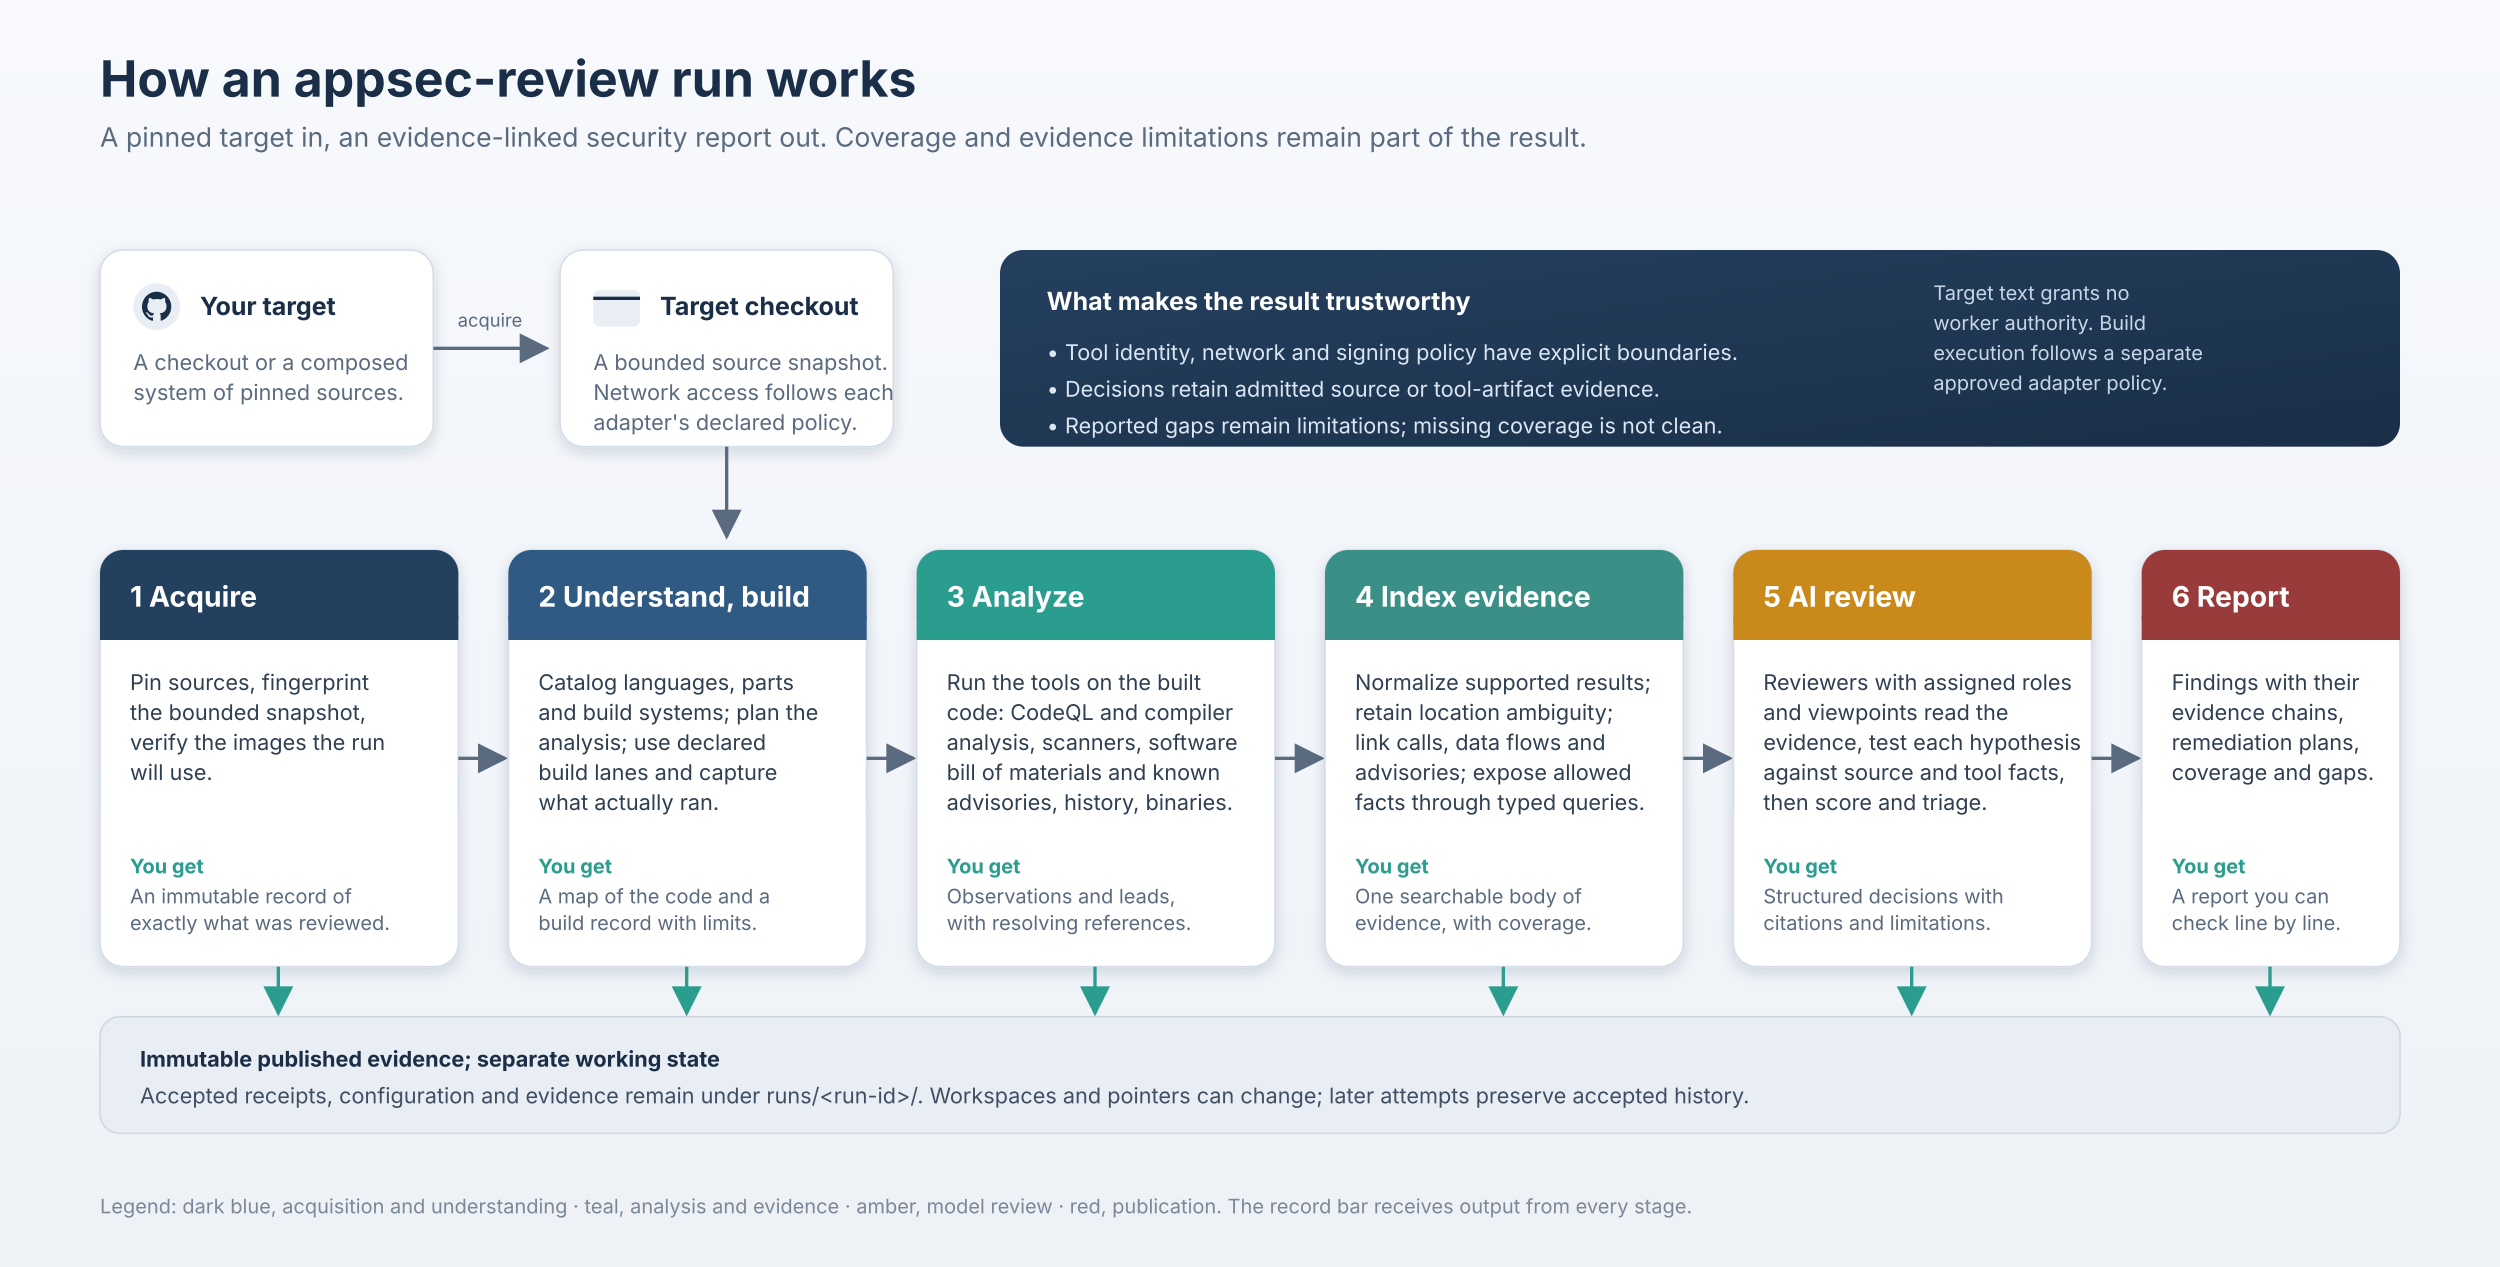
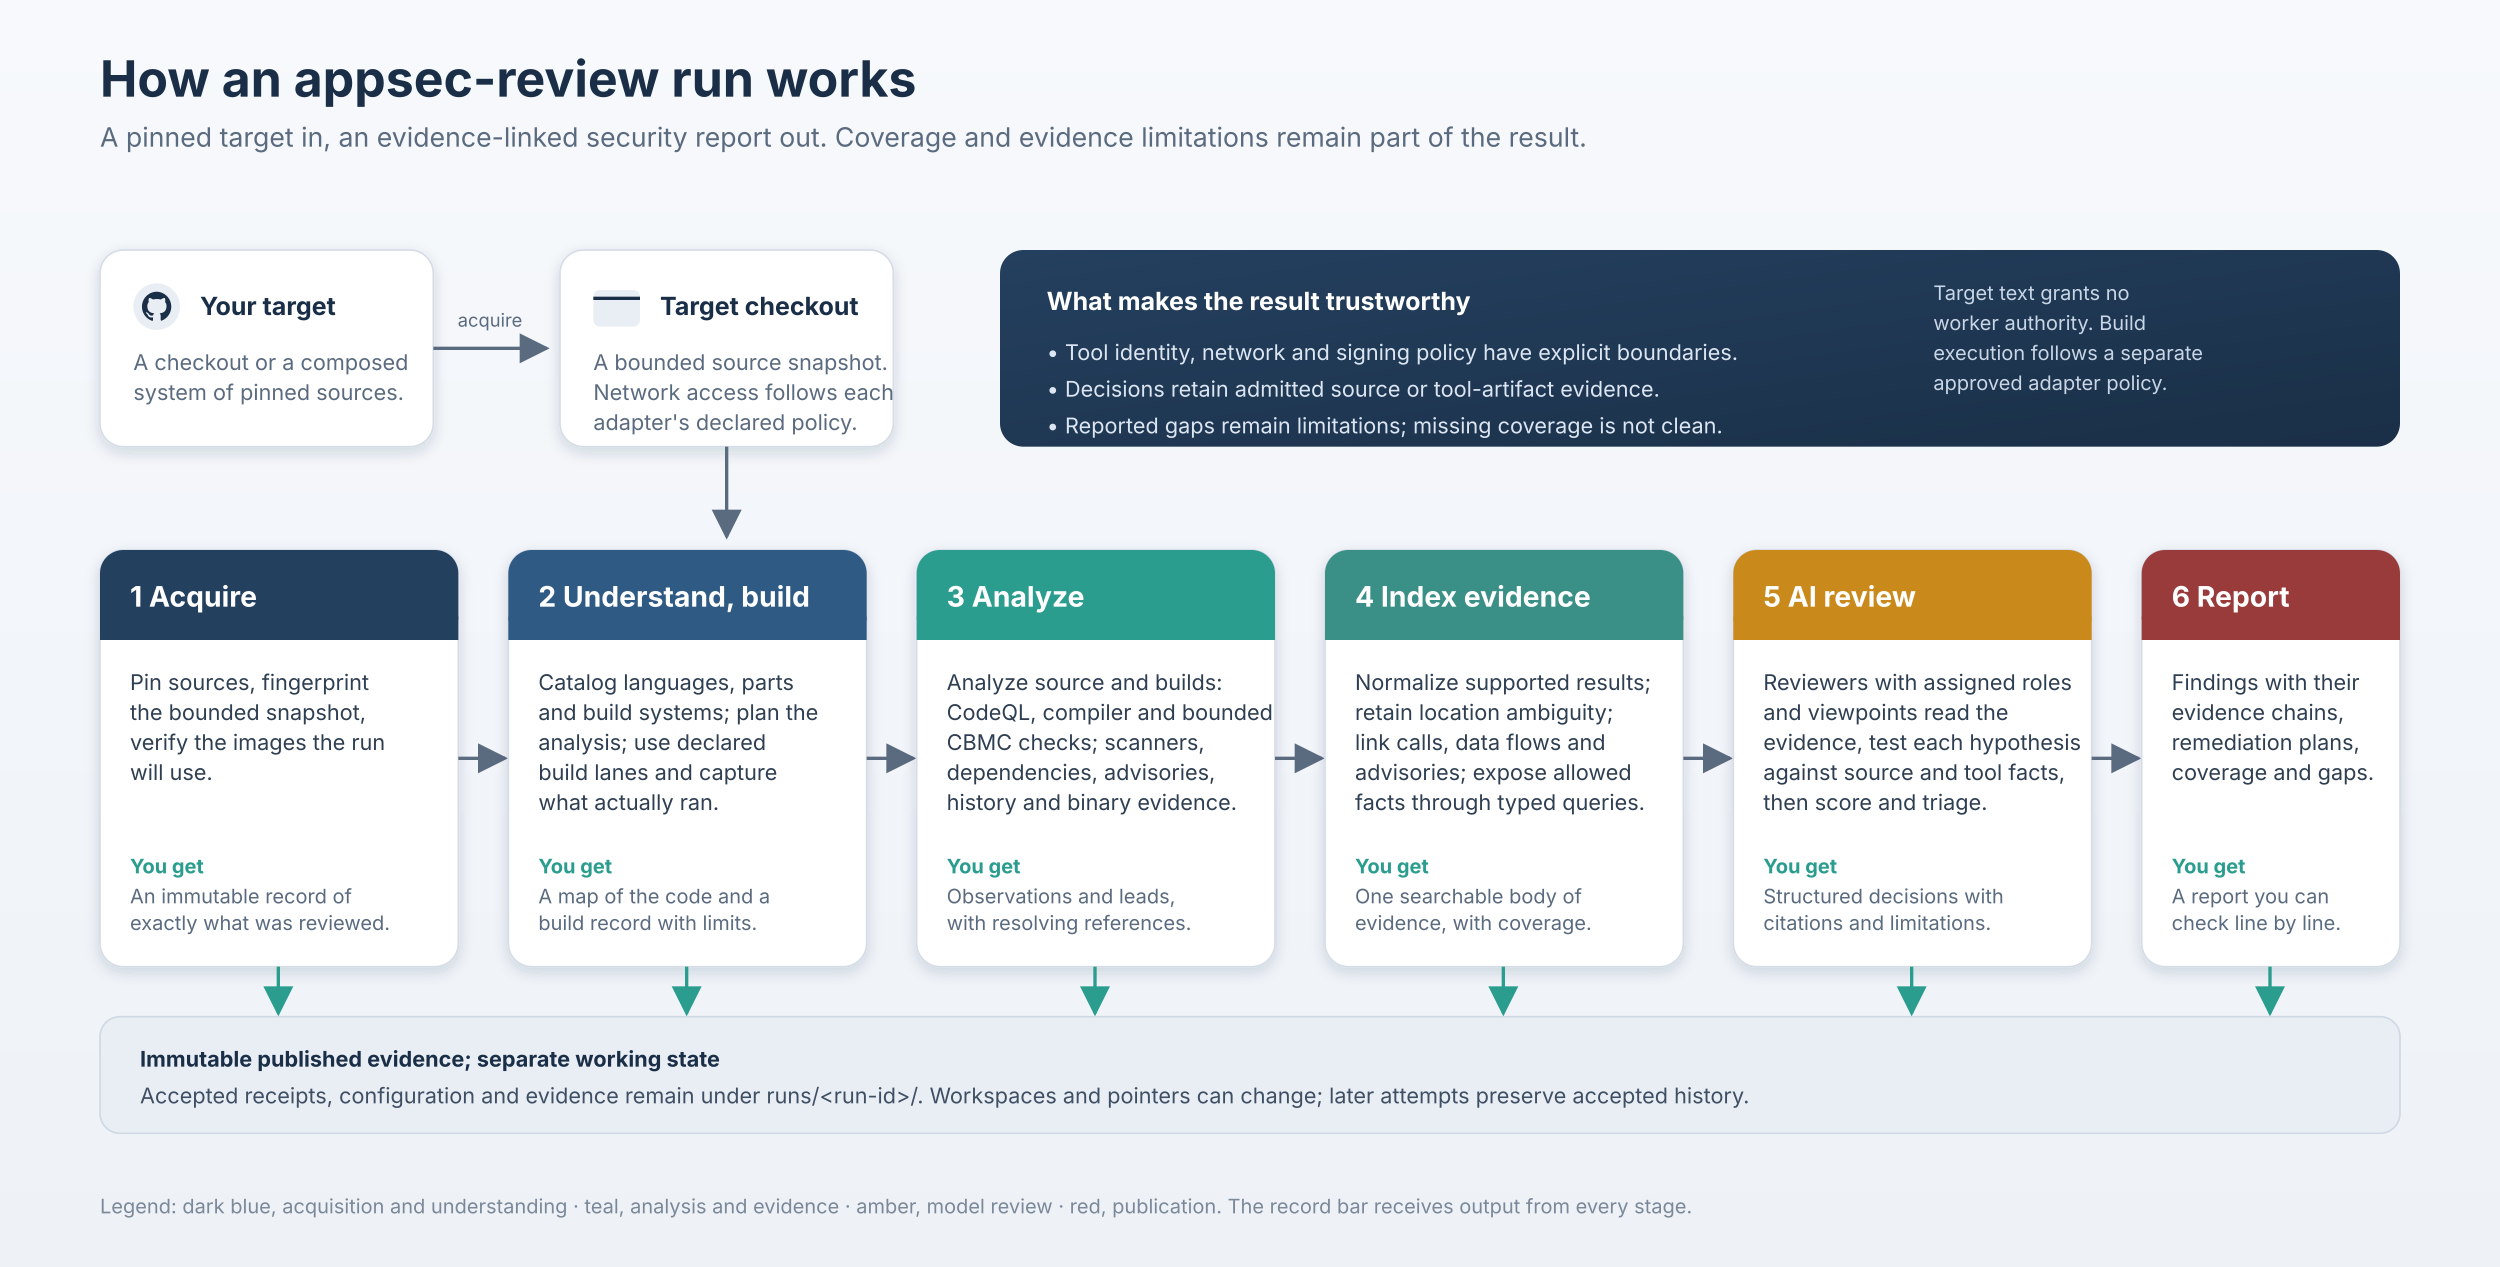
<svg xmlns="http://www.w3.org/2000/svg" viewBox="0 0 1500 760" width="1500" height="760" font-family="Segoe UI, Inter, Helvetica Neue, Arial, sans-serif" role="img" aria-labelledby="t d">
  <defs>
    <linearGradient id="bg" x1="0" y1="0" x2="0" y2="1">
      <stop offset="0" stop-color="#f7f9fc" />
      <stop offset="1" stop-color="#eef2f7" />
    </linearGradient>
    <linearGradient id="navy" x1="0" y1="0" x2="1" y2="1">
      <stop offset="0" stop-color="#24405f" />
      <stop offset="1" stop-color="#1a2f47" />
    </linearGradient>
    <filter id="shadow" x="-10%" y="-10%" width="120%" height="130%">
      <feDropShadow dx="0" dy="3" stdDeviation="4" flood-color="#1a2f47" flood-opacity="0.16" />
    </filter>
    <marker id="arrow" viewBox="0 0 10 10" refX="9" refY="5" markerWidth="9" markerHeight="9" orient="auto-start-reverse">
      <path d="M0,0 L10,5 L0,10 z" fill="#5b6b7f" />
    </marker>
    <marker id="arrowTeal" viewBox="0 0 10 10" refX="9" refY="5" markerWidth="9" markerHeight="9" orient="auto-start-reverse">
      <path d="M0,0 L10,5 L0,10 z" fill="#2a9d8f" />
    </marker>
  </defs>
  <rect width="1500" height="760" fill="url(#bg)" />
  <text x="60" y="58" font-size="30" font-weight="700" fill="#1a2f47">How an appsec-review run works</text>
  <text x="60" y="88" font-size="16" fill="#5b6b7f">A pinned target in, an evidence-linked security report out. Coverage and evidence limitations remain part of the result.</text>
  <g filter="url(#shadow)">
    <rect x="60" y="150" width="200" height="118" rx="14" fill="#ffffff" stroke="#d5dce6" />
  </g>
  <g transform="translate(80,170)">
    <circle cx="14" cy="14" r="14" fill="#e9eef5" />
    <path d="M14 5a9 9 0 0 0-2.8 17.5c.4.1.6-.2.6-.4v-1.7c-2.5.5-3-1.1-3-1.1-.4-1-1-1.3-1-1.3-.8-.6.1-.6.1-.6.9.1 1.4 1 1.4 1 .8 1.4 2.1 1 2.6.8.1-.6.3-1 .6-1.2-2-.2-4.1-1-4.1-4.4 0-1 .4-1.8.9-2.4-.1-.2-.4-1.1.1-2.4 0 0 .8-.2 2.5.9a8.6 8.6 0 0 1 4.5 0c1.7-1.1 2.5-.9 2.5-.9.5 1.3.2 2.2.1 2.4.6.6.9 1.4.9 2.4 0 3.4-2.1 4.2-4.1 4.4.3.3.6.8.6 1.6v2.4c0 .2.2.5.6.4A9 9 0 0 0 14 5z" fill="#1a2f47" />
    <text x="40" y="19" font-size="15" font-weight="700" fill="#1a2f47">Your target</text>
  </g>
  <text x="80" y="222" font-size="13" fill="#5b6b7f">A checkout or a composed</text>
  <text x="80" y="240" font-size="13" fill="#5b6b7f">system of pinned sources.</text>
  <line x1="260" y1="209" x2="328" y2="209" stroke="#5b6b7f" stroke-width="2" marker-end="url(#arrow)" />
  <text x="294" y="196" font-size="11" fill="#5b6b7f" text-anchor="middle">acquire</text>
  <g filter="url(#shadow)">
    <rect x="336" y="150" width="200" height="118" rx="14" fill="#ffffff" stroke="#d5dce6" />
  </g>
  <g transform="translate(356,170)">
    <rect x="0" y="4" width="28" height="22" rx="4" fill="#e9eef5" />
    <path d="M0 9h28" stroke="#1a2f47" stroke-width="2" />
    <text x="40" y="19" font-size="15" font-weight="700" fill="#1a2f47">Target checkout</text>
  </g>
  <text x="356" y="222" font-size="13" fill="#5b6b7f">A bounded source snapshot.</text>
  <text x="356" y="240" font-size="13" fill="#5b6b7f">Network access follows each</text>
  <text x="356" y="258" font-size="13" fill="#5b6b7f">adapter's declared policy.</text>
  <path d="M436 268 L436 322" stroke="#5b6b7f" stroke-width="2" marker-end="url(#arrow)" fill="none" />
  <g transform="translate(600,150)">
    <rect x="0" y="0" width="840" height="118" rx="14" fill="url(#navy)" />
    <text x="28" y="36" font-size="15" font-weight="700" fill="#ffffff">What makes the result trustworthy</text>
    <g font-size="13" fill="#dce6f2">
      <text x="28" y="66">•  Tool identity, network and signing policy have explicit boundaries.</text>
      <text x="28" y="88">•  Decisions retain admitted source or tool-artifact evidence.</text>
      <text x="28" y="110">•  Reported gaps remain limitations; missing coverage is not clean.</text>
    </g>
    <g transform="translate(560,30)" font-size="12" fill="#c8d6e6">
      <text x="0" y="0">Target text grants no</text>
      <text x="0" y="18">worker authority. Build</text>
      <text x="0" y="36">execution follows a separate</text>
      <text x="0" y="54">approved adapter policy.</text>
    </g>
  </g>
  <g id="stages" transform="translate(60,330)">
    <g>
      <g filter="url(#shadow)">
        <rect x="0" y="0" width="215" height="250" rx="14" fill="#ffffff" stroke="#d5dce6" />
      </g>
      <rect x="0" y="0" width="215" height="54" rx="14" fill="#24405f" />
      <rect x="0" y="40" width="215" height="14" fill="#24405f" />
      <text x="18" y="34" font-size="17" font-weight="700" fill="#ffffff">1  Acquire</text>
      <g font-size="13" fill="#2f3f52">
        <text x="18" y="84">Pin sources, fingerprint</text>
        <text x="18" y="102">the bounded snapshot,</text>
        <text x="18" y="120">verify the images the run</text>
        <text x="18" y="138">will use.</text>
      </g>
      <g font-size="12" fill="#5b6b7f">
        <text x="18" y="194" font-weight="700" fill="#2a9d8f">You get</text>
        <text x="18" y="212">An immutable record of</text>
        <text x="18" y="228">exactly what was reviewed.</text>
      </g>
    </g>
    <line x1="215" y1="125" x2="243" y2="125" stroke="#5b6b7f" stroke-width="2" marker-end="url(#arrow)" />
    <g transform="translate(245,0)">
      <g filter="url(#shadow)">
        <rect x="0" y="0" width="215" height="250" rx="14" fill="#ffffff" stroke="#d5dce6" />
      </g>
      <rect x="0" y="0" width="215" height="54" rx="14" fill="#2f5a84" />
      <rect x="0" y="40" width="215" height="14" fill="#2f5a84" />
      <text x="18" y="34" font-size="17" font-weight="700" fill="#ffffff">2  Understand, build</text>
      <g font-size="13" fill="#2f3f52">
        <text x="18" y="84">Catalog languages, parts</text>
        <text x="18" y="102">and build systems; plan the</text>
        <text x="18" y="120">analysis; use declared</text>
        <text x="18" y="138">build lanes and capture</text>
        <text x="18" y="156">what actually ran.</text>
      </g>
      <g font-size="12" fill="#5b6b7f">
        <text x="18" y="194" font-weight="700" fill="#2a9d8f">You get</text>
        <text x="18" y="212">A map of the code and a</text>
        <text x="18" y="228">build record with limits.</text>
      </g>
    </g>
    <line x1="460" y1="125" x2="488" y2="125" stroke="#5b6b7f" stroke-width="2" marker-end="url(#arrow)" />
    <g transform="translate(490,0)">
      <g filter="url(#shadow)">
        <rect x="0" y="0" width="215" height="250" rx="14" fill="#ffffff" stroke="#d5dce6" />
      </g>
      <rect x="0" y="0" width="215" height="54" rx="14" fill="#2a9d8f" />
      <rect x="0" y="40" width="215" height="14" fill="#2a9d8f" />
      <text x="18" y="34" font-size="17" font-weight="700" fill="#ffffff">3  Analyze</text>
      <g font-size="13" fill="#2f3f52">
-         <text x="18" y="84">Run the tools on the built</text>
-         <text x="18" y="102">code: CodeQL and compiler</text>
-         <text x="18" y="120">analysis, scanners, software</text>
-         <text x="18" y="138">bill of materials and known</text>
-         <text x="18" y="156">advisories, history, binaries.</text>
+         <text x="18" y="84">Analyze source and builds:</text>
+         <text x="18" y="102">CodeQL, compiler and bounded</text>
+         <text x="18" y="120">CBMC checks; scanners,</text>
+         <text x="18" y="138">dependencies, advisories,</text>
+         <text x="18" y="156">history and binary evidence.</text>
      </g>
      <g font-size="12" fill="#5b6b7f">
        <text x="18" y="194" font-weight="700" fill="#2a9d8f">You get</text>
        <text x="18" y="212">Observations and leads,</text>
        <text x="18" y="228">with resolving references.</text>
      </g>
    </g>
    <line x1="705" y1="125" x2="733" y2="125" stroke="#5b6b7f" stroke-width="2" marker-end="url(#arrow)" />
    <g transform="translate(735,0)">
      <g filter="url(#shadow)">
        <rect x="0" y="0" width="215" height="250" rx="14" fill="#ffffff" stroke="#d5dce6" />
      </g>
      <rect x="0" y="0" width="215" height="54" rx="14" fill="#3a8f86" />
      <rect x="0" y="40" width="215" height="14" fill="#3a8f86" />
      <text x="18" y="34" font-size="17" font-weight="700" fill="#ffffff">4  Index evidence</text>
      <g font-size="13" fill="#2f3f52">
        <text x="18" y="84">Normalize supported results;</text>
        <text x="18" y="102">retain location ambiguity;</text>
        <text x="18" y="120">link calls, data flows and</text>
        <text x="18" y="138">advisories; expose allowed</text>
        <text x="18" y="156">facts through typed queries.</text>
      </g>
      <g font-size="12" fill="#5b6b7f">
        <text x="18" y="194" font-weight="700" fill="#2a9d8f">You get</text>
        <text x="18" y="212">One searchable body of</text>
        <text x="18" y="228">evidence, with coverage.</text>
      </g>
    </g>
    <line x1="950" y1="125" x2="978" y2="125" stroke="#5b6b7f" stroke-width="2" marker-end="url(#arrow)" />
    <g transform="translate(980,0)">
      <g filter="url(#shadow)">
        <rect x="0" y="0" width="215" height="250" rx="14" fill="#ffffff" stroke="#d5dce6" />
      </g>
      <rect x="0" y="0" width="215" height="54" rx="14" fill="#c98a1b" />
      <rect x="0" y="40" width="215" height="14" fill="#c98a1b" />
      <text x="18" y="34" font-size="17" font-weight="700" fill="#ffffff">5  AI review</text>
      <g font-size="13" fill="#2f3f52">
        <text x="18" y="84">Reviewers with assigned roles</text>
        <text x="18" y="102">and viewpoints read the</text>
        <text x="18" y="120">evidence, test each hypothesis</text>
        <text x="18" y="138">against source and tool facts,</text>
        <text x="18" y="156">then score and triage.</text>
      </g>
      <g font-size="12" fill="#5b6b7f">
        <text x="18" y="194" font-weight="700" fill="#2a9d8f">You get</text>
        <text x="18" y="212">Structured decisions with</text>
        <text x="18" y="228">citations and limitations.</text>
      </g>
    </g>
    <line x1="1195" y1="125" x2="1223" y2="125" stroke="#5b6b7f" stroke-width="2" marker-end="url(#arrow)" />
    <g transform="translate(1225,0)">
      <g filter="url(#shadow)">
        <rect x="0" y="0" width="155" height="250" rx="14" fill="#ffffff" stroke="#d5dce6" />
      </g>
      <rect x="0" y="0" width="155" height="54" rx="14" fill="#9a3b3b" />
      <rect x="0" y="40" width="155" height="14" fill="#9a3b3b" />
      <text x="18" y="34" font-size="17" font-weight="700" fill="#ffffff">6  Report</text>
      <g font-size="13" fill="#2f3f52">
        <text x="18" y="84">Findings with their</text>
        <text x="18" y="102">evidence chains,</text>
        <text x="18" y="120">remediation plans,</text>
        <text x="18" y="138">coverage and gaps.</text>
      </g>
      <g font-size="12" fill="#5b6b7f">
        <text x="18" y="194" font-weight="700" fill="#2a9d8f">You get</text>
        <text x="18" y="212">A report you can</text>
        <text x="18" y="228">check line by line.</text>
      </g>
    </g>
  </g>
  <g transform="translate(60,610)">
    <rect x="0" y="0" width="1380" height="70" rx="12" fill="#e9eef5" stroke="#cfd8e3" />
    <g font-size="13" fill="#1a2f47">
      <text x="24" y="30" font-weight="700">Immutable published evidence; separate working state</text>
      <text x="24" y="52" fill="#3f4f63">Accepted receipts, configuration and evidence remain under runs/&lt;run-id&gt;/. Workspaces and pointers can change; later attempts preserve accepted history.</text>
    </g>
  </g>
  <g stroke="#2a9d8f" stroke-width="2" fill="none">
    <path d="M167 580 L167 608" marker-end="url(#arrowTeal)" />
    <path d="M412 580 L412 608" marker-end="url(#arrowTeal)" />
    <path d="M657 580 L657 608" marker-end="url(#arrowTeal)" />
    <path d="M902 580 L902 608" marker-end="url(#arrowTeal)" />
    <path d="M1147 580 L1147 608" marker-end="url(#arrowTeal)" />
    <path d="M1362 580 L1362 608" marker-end="url(#arrowTeal)" />
  </g>
  <text x="60" y="728" font-size="12" fill="#7a8899">Legend: dark blue, acquisition and understanding · teal, analysis and evidence · amber, model review · red, publication. The record bar receives output from every stage.</text>
</svg>
